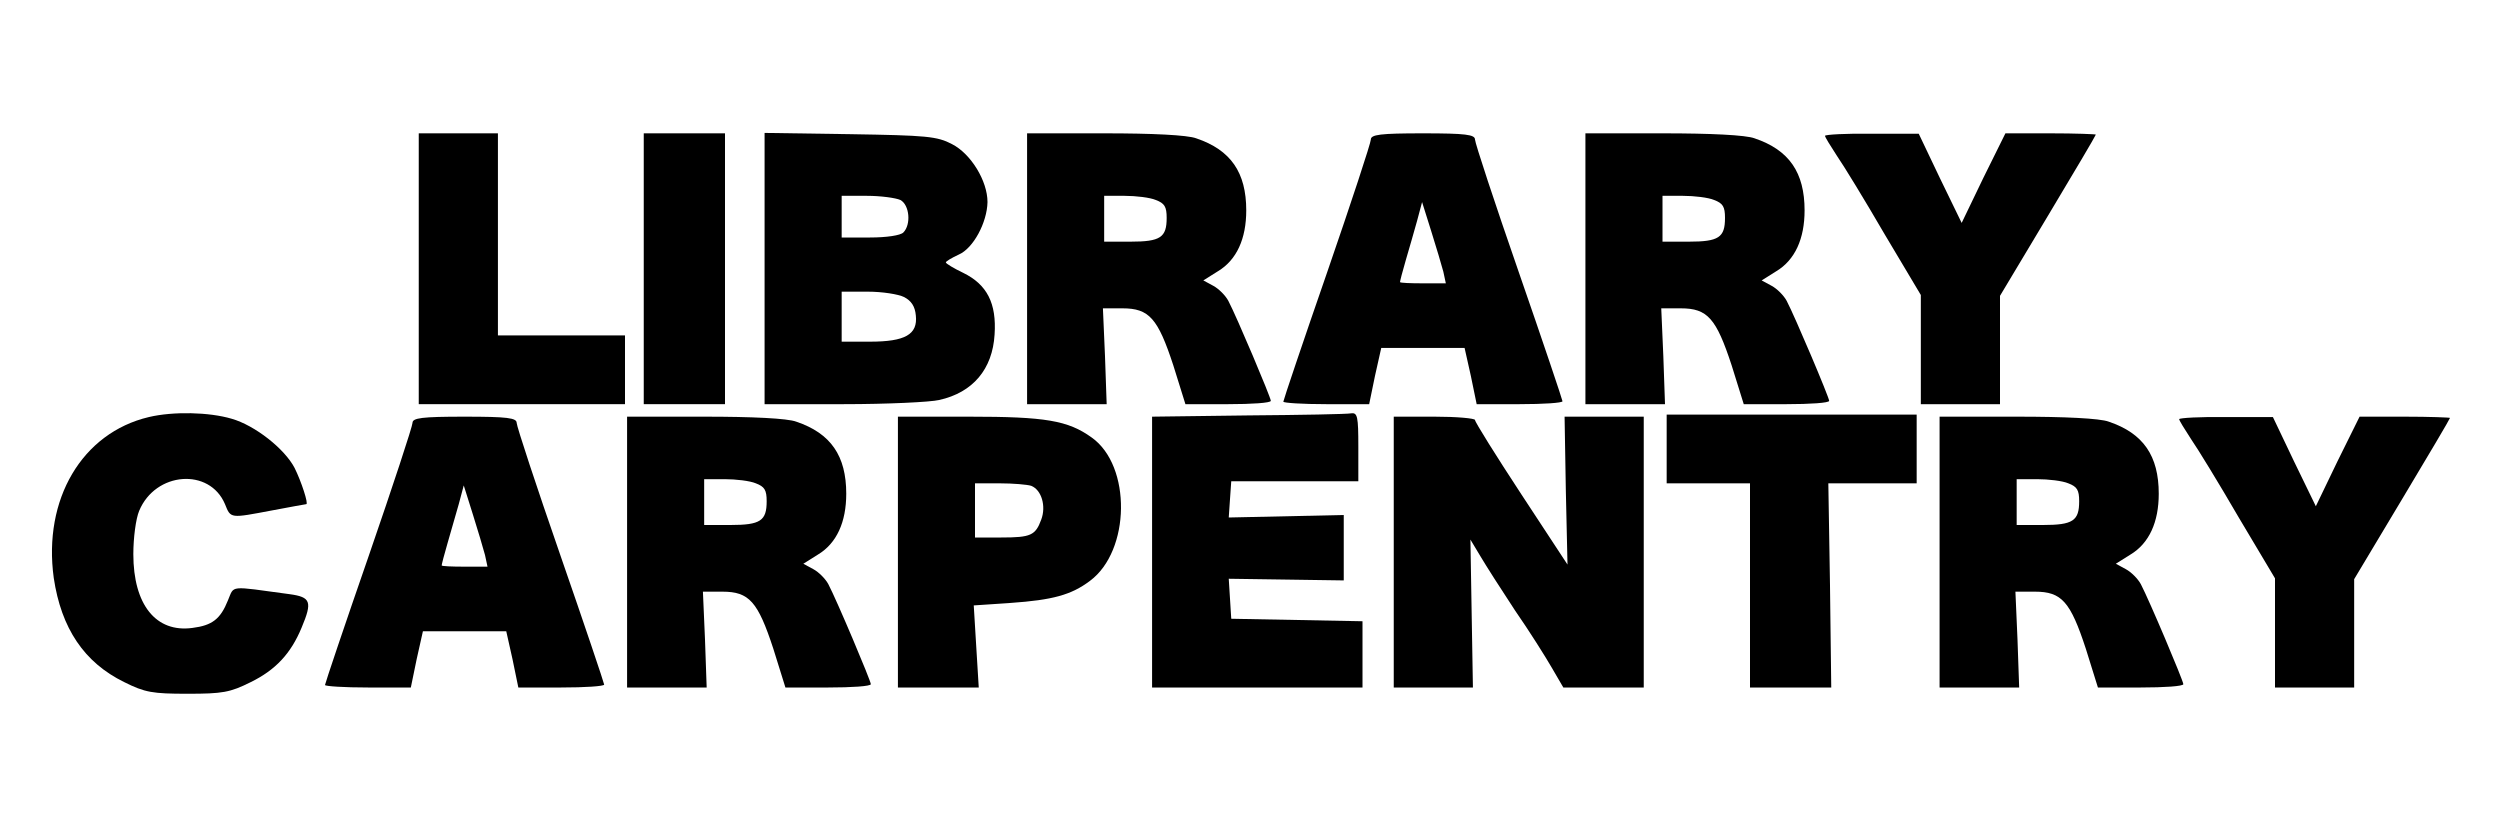
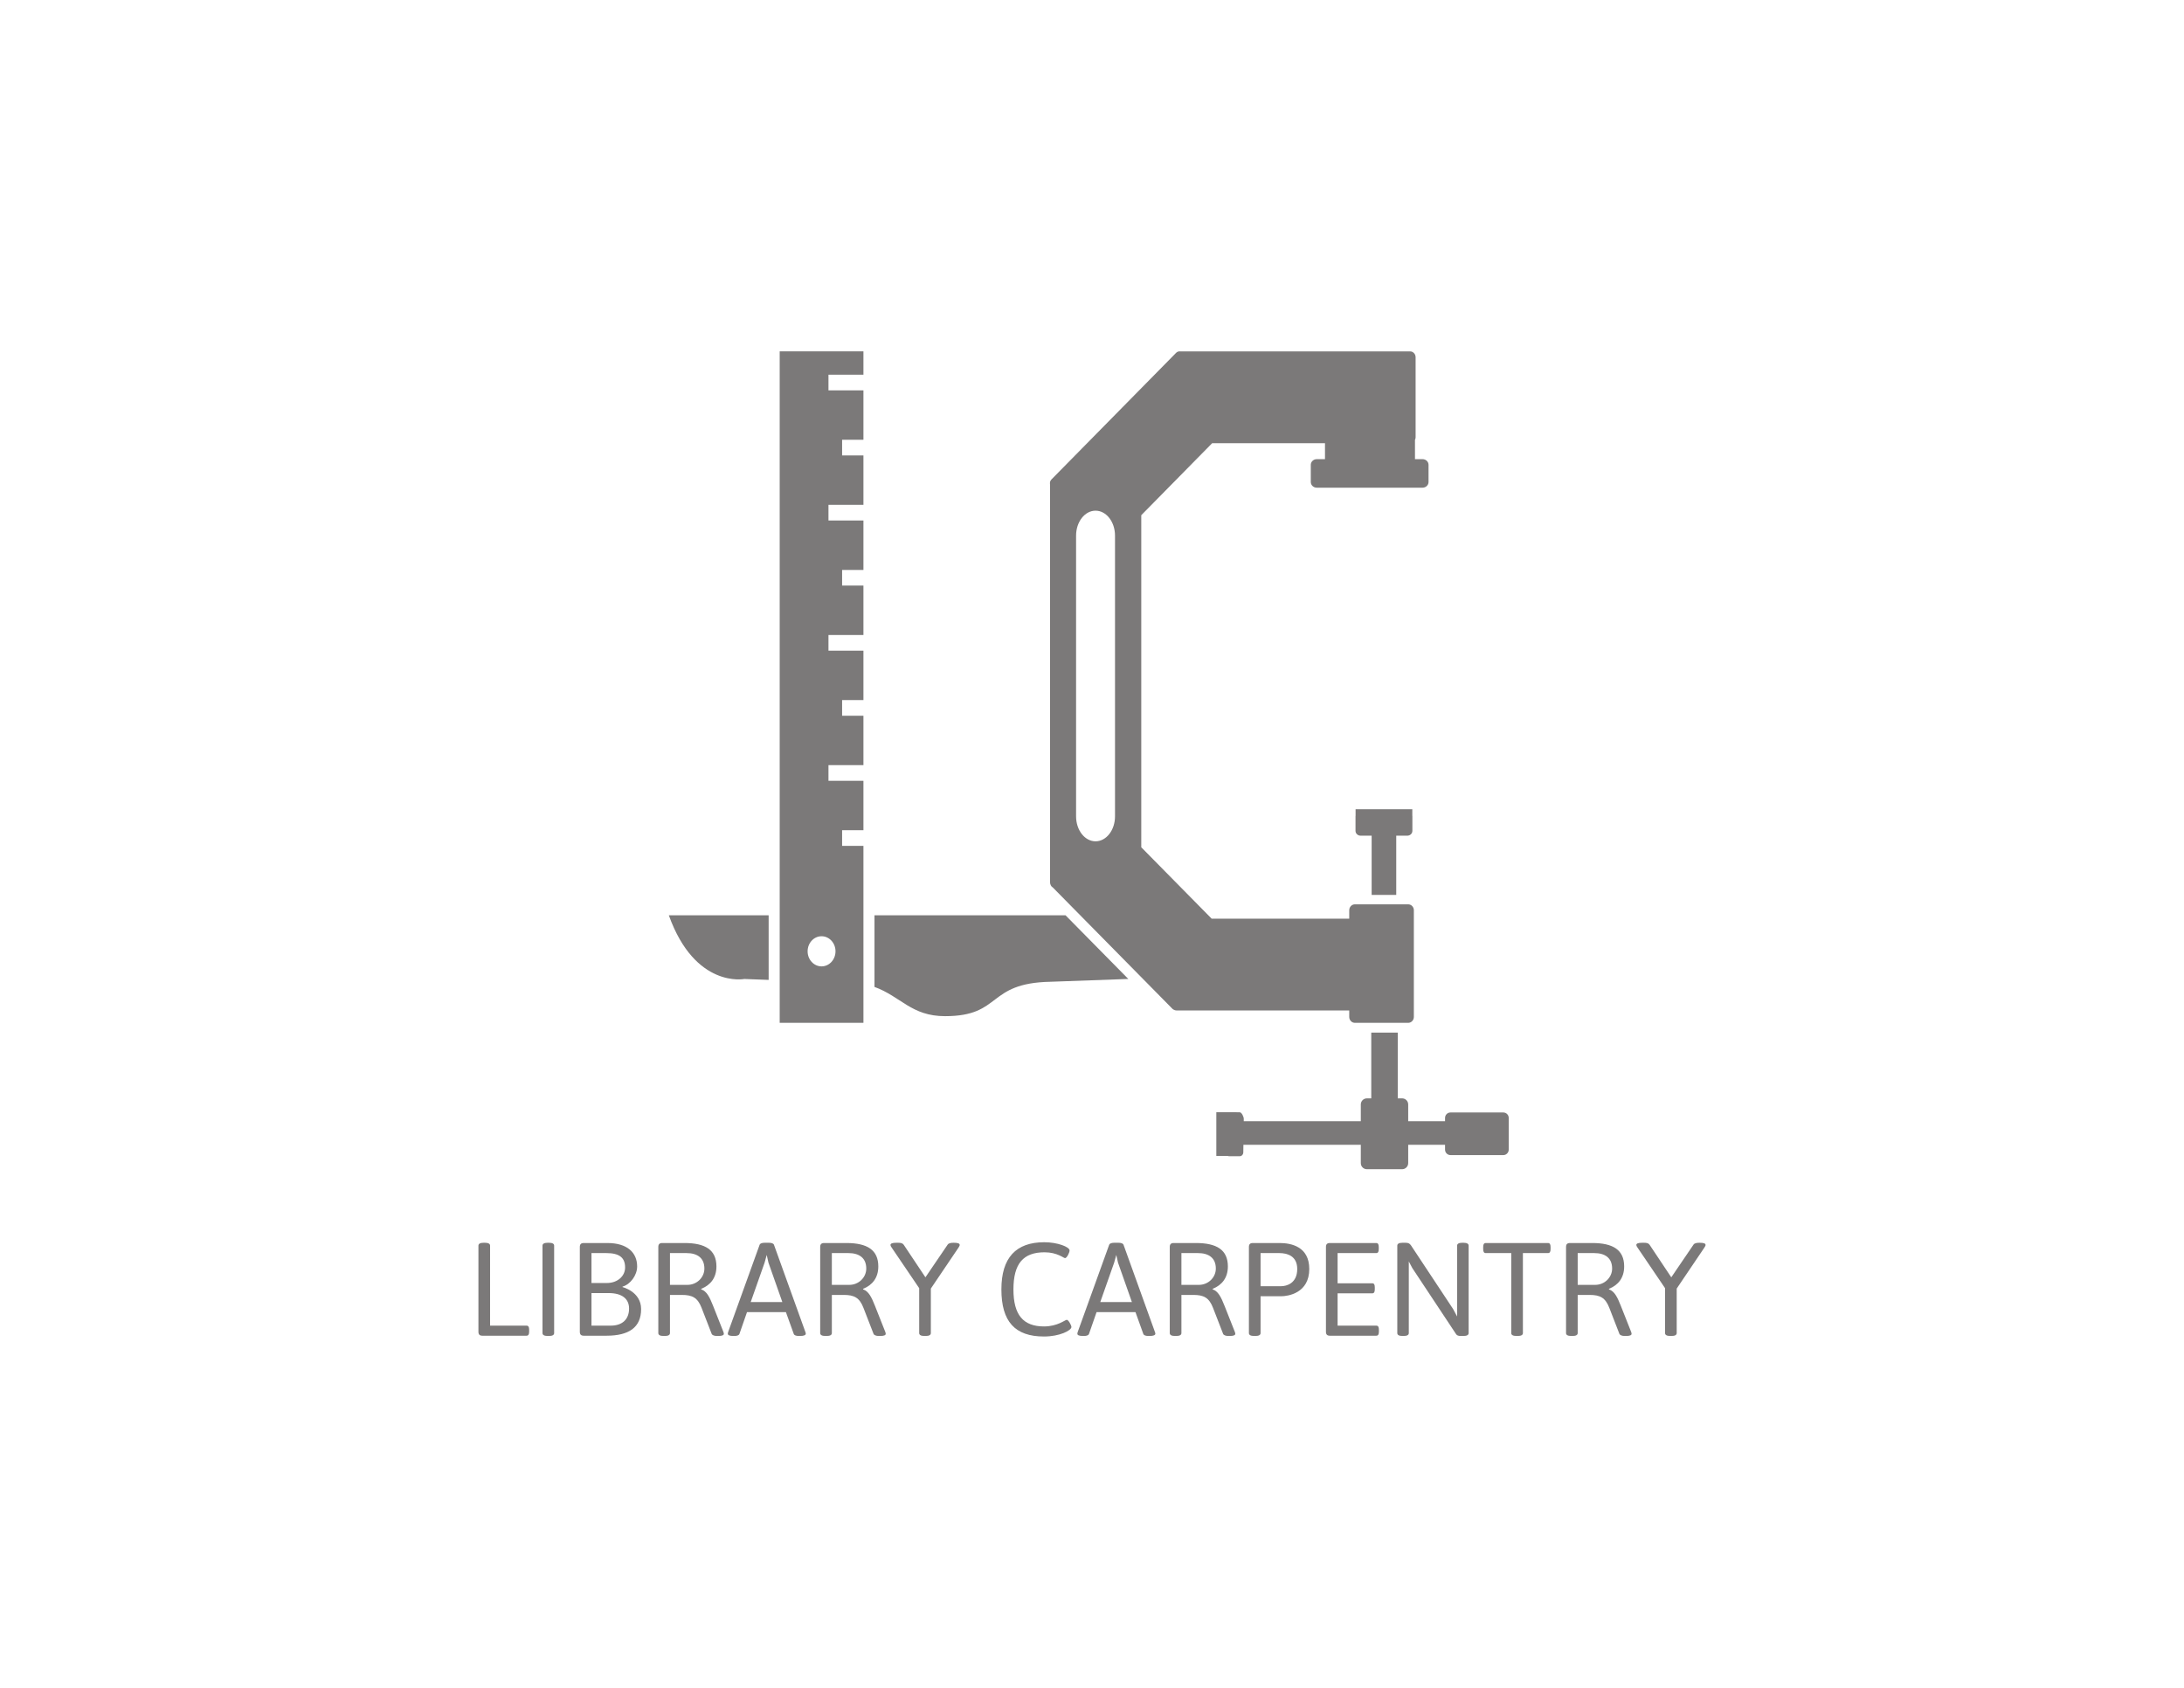
- <svg xmlns="http://www.w3.org/2000/svg" version="1.0" width="600pt" height="200pt" viewBox="0 0 600 200" preserveAspectRatio="xMidYMid meet">
-   <g transform="translate(0,200) scale(0.1,-0.1)" fill="#000000" stroke="none">
-     <path d="M1005 1355 l0 -325 248 0 247 0 0 83 0 82 -152 0 -153 0 0 243 0 242 -95 0 -95 0 0 -325z" />
-     <path d="M1545 1355 l0 -325 98 0 97 0 0 325 0 325 -97 0 -98 0 0 -325z" />
-     <path d="M1835 1356 l0 -326 190 0 c105 0 208 5 229 10 81 18 128 74 133 157 5 75 -18 120 -75 148 -23 11 -41 22 -42 25 0 3 14 11 31 19 35 15 68 77 69 126 0 51 -40 116 -85 139 -36 19 -61 21 -245 24 l-205 3 0 -325z m326 164 c22 -12 26 -59 7 -78 -7 -7 -40 -12 -80 -12 l-68 0 0 50 0 50 61 0 c33 0 69 -5 80 -10z m9 -233 c17 -9 26 -22 28 -44 5 -46 -26 -63 -110 -63 l-68 0 0 60 0 60 63 0 c34 0 73 -6 87 -13z" />
-     <path d="M2465 1355 l0 -325 96 0 95 0 -4 115 -5 115 47 0 c64 0 85 -24 122 -137 l29 -93 103 0 c56 0 102 3 102 8 0 8 -82 202 -102 240 -7 13 -23 29 -36 36 l-24 13 35 22 c45 27 68 78 68 146 0 91 -37 145 -120 173 -21 8 -106 12 -220 12 l-186 0 0 -325z m309 165 c21 -8 26 -16 26 -43 0 -47 -15 -57 -87 -57 l-63 0 0 55 0 55 49 0 c27 0 61 -4 75 -10z" />
-     <path d="M3290 1665 c0 -8 -47 -151 -105 -319 -58 -167 -105 -307 -105 -310 0 -3 46 -6 103 -6 l103 0 14 68 15 67 100 0 100 0 15 -67 14 -68 103 0 c57 0 103 3 103 7 0 3 -47 143 -105 310 -58 167 -105 310 -105 318 0 12 -22 15 -125 15 -103 0 -125 -3 -125 -15z m174 -317 l6 -28 -55 0 c-30 0 -55 1 -55 3 0 2 6 26 14 53 8 27 20 69 27 94 l12 45 22 -70 c12 -38 25 -82 29 -97z" />
-     <path d="M3805 1355 l0 -325 96 0 95 0 -4 115 -5 115 47 0 c64 0 85 -24 122 -137 l29 -93 103 0 c56 0 102 3 102 8 0 8 -82 202 -102 240 -7 13 -23 29 -36 36 l-24 13 35 22 c45 27 68 78 68 146 0 91 -37 145 -120 173 -21 8 -106 12 -220 12 l-186 0 0 -325z m309 165 c21 -8 26 -16 26 -43 0 -47 -15 -57 -87 -57 l-63 0 0 55 0 55 49 0 c27 0 61 -4 75 -10z" />
-     <path d="M4380 1674 c0 -3 13 -24 28 -47 16 -23 68 -108 115 -189 l87 -146 0 -131 0 -131 95 0 95 0 0 130 0 130 115 192 c63 105 115 193 115 195 0 1 -49 3 -109 3 l-108 0 -53 -107 -52 -108 -52 107 -51 107 -112 0 c-62 1 -113 -2 -113 -5z" />
-     <path d="M357 999 c-160 -38 -254 -197 -228 -386 18 -121 73 -203 169 -250 50 -25 68 -28 152 -28 84 0 102 3 152 28 59 29 96 68 122 131 26 62 22 73 -29 80 -148 20 -132 22 -148 -15 -18 -45 -38 -60 -85 -66 -88 -12 -142 56 -142 177 0 39 6 85 14 104 39 94 169 104 206 16 14 -35 12 -34 113 -15 43 8 80 15 82 15 6 0 -12 55 -28 87 -24 46 -95 102 -151 118 -54 16 -140 18 -199 4z" />
-     <path d="M2995 1003 l-230 -3 0 -325 0 -325 253 0 252 0 0 80 0 79 -157 3 -158 3 -3 48 -3 48 138 -2 138 -2 0 78 0 79 -138 -3 -138 -3 3 44 3 43 153 0 152 0 0 83 c0 72 -2 82 -17 80 -10 -2 -121 -4 -248 -5z" />
-     <path d="M4000 923 l0 -83 100 0 100 0 0 -245 0 -245 98 0 97 0 -3 245 -4 245 106 0 106 0 0 83 0 82 -300 0 -300 0 0 -82z" />
-     <path d="M990 985 c0 -8 -47 -151 -105 -319 -58 -167 -105 -307 -105 -310 0 -3 46 -6 103 -6 l103 0 14 68 15 67 100 0 100 0 15 -67 14 -68 103 0 c57 0 103 3 103 7 0 3 -47 143 -105 310 -58 167 -105 310 -105 318 0 12 -22 15 -125 15 -103 0 -125 -3 -125 -15z m174 -317 l6 -28 -55 0 c-30 0 -55 1 -55 3 0 2 6 26 14 53 8 27 20 69 27 94 l12 45 22 -70 c12 -38 25 -82 29 -97z" />
-     <path d="M1505 675 l0 -325 96 0 95 0 -4 115 -5 115 47 0 c64 0 85 -24 122 -137 l29 -93 103 0 c56 0 102 3 102 8 0 8 -82 202 -102 240 -7 13 -23 29 -36 36 l-24 13 35 22 c45 27 68 78 68 146 0 91 -37 145 -120 173 -21 8 -106 12 -220 12 l-186 0 0 -325z m309 165 c21 -8 26 -16 26 -43 0 -47 -15 -57 -87 -57 l-63 0 0 55 0 55 49 0 c27 0 61 -4 75 -10z" />
-     <path d="M2155 675 l0 -325 97 0 97 0 -6 98 -6 99 89 6 c100 7 145 19 190 53 97 72 100 276 4 344 -57 41 -111 50 -294 50 l-171 0 0 -325z m320 159 c25 -10 36 -49 24 -81 -14 -38 -25 -43 -96 -43 l-63 0 0 65 0 65 59 0 c33 0 67 -3 76 -6z" />
-     <path d="M3345 675 l0 -325 95 0 95 0 -3 177 -3 178 24 -40 c13 -22 50 -80 83 -130 34 -49 73 -111 88 -137 l28 -48 96 0 97 0 0 325 0 325 -95 0 -95 0 3 -177 4 -178 -111 169 c-61 93 -111 173 -111 178 0 4 -44 8 -97 8 l-98 0 0 -325z" />
-     <path d="M4655 675 l0 -325 96 0 95 0 -4 115 -5 115 47 0 c64 0 85 -24 122 -137 l29 -93 103 0 c56 0 102 3 102 8 0 8 -82 202 -102 240 -7 13 -23 29 -36 36 l-24 13 35 22 c45 27 68 78 68 146 0 91 -37 145 -120 173 -21 8 -106 12 -220 12 l-186 0 0 -325z m309 165 c21 -8 26 -16 26 -43 0 -47 -15 -57 -87 -57 l-63 0 0 55 0 55 49 0 c27 0 61 -4 75 -10z" />
-     <path d="M5230 994 c0 -3 13 -24 28 -47 16 -23 68 -108 115 -189 l87 -146 0 -131 0 -131 95 0 95 0 0 130 0 130 115 192 c63 105 115 193 115 195 0 1 -49 3 -109 3 l-108 0 -53 -107 -52 -108 -52 107 -51 107 -112 0 c-62 1 -113 -2 -113 -5z" />
+ <svg xmlns="http://www.w3.org/2000/svg" id="svg3336" version="1.1" xml:space="preserve" width="990" height="765" viewBox="0 0 990 765">
+   <defs id="defs3340">
+     <clipPath clipPathUnits="userSpaceOnUse" id="clipPath3350">
+       <path d="M 0,612 792,612 792,0 0,0 0,612 Z" id="path3352" />
+     </clipPath>
+   </defs>
+   <g id="g3344" transform="matrix(1.25,0,0,-1.25,0,765)">
+     <g id="g3346">
+       <g id="g3348" clip-path="url(#clipPath3350)">
+         <g id="g3354" transform="translate(173.498,160.3262)">
+           <path d="m 0,0 c 0,0.672 0.576,1.057 1.922,1.057 l 0.383,0 c 1.343,0 1.92,-0.385 1.92,-1.057 l 0,-28.994 13.201,0 c 0.672,0 0.961,-0.432 0.961,-1.442 l 0,-0.767 c 0,-1.008 -0.289,-1.44 -0.961,-1.44 l -15.985,0 C 0.434,-32.643 0,-32.211 0,-31.203 L 0,0 Z" style="fill:#7b7979;fill-opacity:1;fill-rule:nonzero;stroke:none" id="path3356" />
+         </g>
+         <g id="g3358" transform="translate(196.7305,160.3262)">
+           <path d="m 0,0 c 0,0.672 0.576,1.057 1.92,1.057 l 0.385,0 c 1.343,0 1.92,-0.385 1.92,-1.057 l 0,-31.684 c 0,-0.671 -0.577,-1.054 -1.92,-1.054 l -0.385,0 c -1.344,0 -1.92,0.383 -1.92,1.054 L 0,0 Z" style="fill:#7b7979;fill-opacity:1;fill-rule:nonzero;stroke:none" id="path3360" />
+         </g>
+         <g id="g3362" transform="translate(221.5,131.332)">
+           <path d="m 0,0 c 4.271,0 6.625,2.4 6.625,6.191 0,3.506 -2.496,5.618 -7.441,5.618 l -6.192,0 L -7.008,0 0,0 Z m -1.439,15.457 c 3.886,0 6.623,2.496 6.623,5.617 0,3.551 -2.016,5.233 -6.817,5.233 l -5.375,0 0,-10.85 5.569,0 z m -9.793,13.057 c 0,1.007 0.431,1.441 1.439,1.441 l 8.594,0 c 7.152,0 10.752,-3.457 10.752,-8.498 0,-3.217 -2.496,-6.527 -5.282,-7.297 l 0,-0.191 c 0,0 6.721,-1.633 6.721,-7.969 0,-6.672 -4.463,-9.648 -12.529,-9.648 l -8.256,0 c -1.008,0 -1.439,0.431 -1.439,1.439 l 0,30.723 z" style="fill:#7b7979;fill-opacity:1;fill-rule:nonzero;stroke:none" id="path3364" />
+         </g>
+         <g id="g3366" transform="translate(249.291,146.1172)">
+           <path d="m 0,0 c 3.457,0 6.145,2.736 6.145,5.904 0,3.889 -2.592,5.617 -6.481,5.617 l -6,0 L -6.336,0 0,0 Z m -10.561,13.729 c 0,1.007 0.432,1.441 1.44,1.441 l 8.064,0 c 7.491,0 11.571,-2.449 11.571,-8.498 0,-4.127 -2.16,-6.768 -5.522,-8.111 l 0,-0.194 c 2.018,-0.672 3.072,-2.832 4.321,-6 l 3.744,-9.457 c 0.097,-0.287 0.144,-0.527 0.144,-0.672 0,-0.48 -0.623,-0.767 -2.015,-0.767 l -0.481,0 c -0.959,0 -1.728,0.287 -1.92,0.767 l -3.648,9.408 c -1.44,3.745 -3.408,4.706 -7.153,4.706 l -4.32,0 0,-13.827 c 0,-0.671 -0.576,-1.054 -1.92,-1.054 l -0.385,0 c -1.343,0 -1.92,0.383 -1.92,1.054 l 0,31.204 z" style="fill:#7b7979;fill-opacity:1;fill-rule:nonzero;stroke:none" id="path3368" />
+         </g>
+         <g id="g3370" transform="translate(283.707,139.877)">
+           <path d="M 0,0 -5.041,14.305 -5.664,17.09 -6.432,14.305 -11.473,0 0,0 Z m -19.633,-10.801 11.377,31.537 c 0.192,0.577 0.959,0.77 1.92,0.77 l 1.391,0 c 0.961,0 1.728,-0.193 1.922,-0.77 L 8.354,-10.85 c 0.095,-0.24 0.142,-0.431 0.142,-0.623 0,-0.48 -0.623,-0.816 -2.064,-0.816 l -0.383,0 c -0.961,0 -1.729,0.191 -1.92,0.768 l -2.832,7.873 -14.113,0 -2.737,-7.873 c -0.193,-0.577 -0.961,-0.768 -1.92,-0.768 l -0.24,0 c -1.441,0 -2.064,0.287 -2.064,0.816 0,0.192 0.047,0.383 0.144,0.672" style="fill:#7b7979;fill-opacity:1;fill-rule:nonzero;stroke:none" id="path3372" />
+         </g>
+         <g id="g3374" transform="translate(307.9941,146.1172)">
+           <path d="m 0,0 c 3.457,0 6.145,2.736 6.145,5.904 0,3.889 -2.592,5.617 -6.481,5.617 l -6,0 L -6.336,0 0,0 Z m -10.561,13.729 c 0,1.007 0.432,1.441 1.44,1.441 l 8.064,0 c 7.489,0 11.571,-2.449 11.571,-8.498 0,-4.127 -2.162,-6.768 -5.522,-8.111 l 0,-0.194 c 2.016,-0.672 3.072,-2.832 4.321,-6 l 3.744,-9.457 c 0.095,-0.287 0.144,-0.527 0.144,-0.672 0,-0.48 -0.625,-0.767 -2.015,-0.767 l -0.481,0 c -0.961,0 -1.728,0.287 -1.92,0.767 l -3.648,9.408 c -1.442,3.745 -3.408,4.706 -7.153,4.706 l -4.32,0 0,-13.827 c 0,-0.671 -0.576,-1.054 -1.922,-1.054 l -0.383,0 c -1.343,0 -1.92,0.383 -1.92,1.054 l 0,31.204 z" style="fill:#7b7979;fill-opacity:1;fill-rule:nonzero;stroke:none" id="path3376" />
+         </g>
+         <g id="g3378" transform="translate(333.3359,144.916)">
+           <path d="m 0,0 -10.031,14.785 c -0.24,0.338 -0.385,0.625 -0.385,0.865 0,0.528 0.576,0.817 2.209,0.817 l 0.527,0 c 1.008,0 1.68,-0.145 2.065,-0.721 L 2.258,3.938 10.322,15.795 c 0.336,0.527 1.199,0.672 2.16,0.672 1.584,0 2.207,-0.24 2.207,-0.817 0,-0.24 -0.191,-0.527 -0.382,-0.865 L 4.225,-0.143 l 0,-16.13 c 0,-0.672 -0.577,-1.055 -1.92,-1.055 l -0.383,0 C 0.576,-17.328 0,-16.945 0,-16.273 L 0,0 Z" style="fill:#7b7979;fill-opacity:1;fill-rule:nonzero;stroke:none" id="path3380" />
+         </g>
+         <g id="g3382" transform="translate(378.6973,161.5742)">
+           <path d="m 0,0 c 4.752,0 9.168,-1.68 9.168,-2.977 0,-0.816 -1.008,-2.783 -1.633,-2.783 -0.527,0 -2.832,2.112 -7.439,2.112 -7.682,0 -11.282,-4.032 -11.282,-13.489 0,-9.217 3.553,-13.394 11.088,-13.394 4.946,0 7.633,2.4 8.258,2.4 0.623,0 1.68,-2.015 1.68,-2.592 0,-1.297 -4.32,-3.457 -9.938,-3.457 -10.511,0 -15.457,5.377 -15.457,17.09 C -15.555,-5.617 -10.273,0 0,0" style="fill:#7b7979;fill-opacity:1;fill-rule:nonzero;stroke:none" id="path3384" />
+         </g>
+         <g id="g3386" transform="translate(410.4727,139.877)">
+           <path d="M 0,0 -5.041,14.305 -5.664,17.09 -6.434,14.305 -11.473,0 0,0 Z m -19.635,-10.801 11.377,31.537 c 0.194,0.577 0.961,0.77 1.92,0.77 l 1.393,0 c 0.961,0 1.728,-0.193 1.92,-0.77 L 8.352,-10.85 c 0.097,-0.24 0.144,-0.431 0.144,-0.623 0,-0.48 -0.623,-0.816 -2.064,-0.816 l -0.383,0 c -0.961,0 -1.729,0.191 -1.922,0.768 l -2.832,7.873 -14.113,0 -2.737,-7.873 c -0.191,-0.577 -0.959,-0.768 -1.92,-0.768 l -0.24,0 c -1.439,0 -2.062,0.287 -2.062,0.816 0,0.192 0.047,0.383 0.142,0.672" style="fill:#7b7979;fill-opacity:1;fill-rule:nonzero;stroke:none" id="path3388" />
+         </g>
+         <g id="g3390" transform="translate(434.7598,146.1172)">
+           <path d="m 0,0 c 3.457,0 6.145,2.736 6.145,5.904 0,3.889 -2.592,5.617 -6.481,5.617 l -6,0 L -6.336,0 0,0 Z m -10.561,13.729 c 0,1.007 0.432,1.441 1.44,1.441 l 8.064,0 c 7.489,0 11.571,-2.449 11.571,-8.498 0,-4.127 -2.162,-6.768 -5.522,-8.111 l 0,-0.194 c 2.016,-0.672 3.072,-2.832 4.321,-6 l 3.744,-9.457 c 0.095,-0.287 0.144,-0.527 0.144,-0.672 0,-0.48 -0.625,-0.767 -2.015,-0.767 l -0.481,0 c -0.961,0 -1.728,0.287 -1.92,0.767 l -3.648,9.408 c -1.442,3.745 -3.408,4.706 -7.153,4.706 l -4.32,0 0,-13.827 c 0,-0.671 -0.576,-1.054 -1.922,-1.054 l -0.383,0 c -1.343,0 -1.92,0.383 -1.92,1.054 l 0,31.204 z" style="fill:#7b7979;fill-opacity:1;fill-rule:nonzero;stroke:none" id="path3392" />
+         </g>
+         <g id="g3394" transform="translate(464.6152,145.6367)">
+           <path d="m 0,0 c 1.92,0 5.809,1.008 5.809,6.24 0,4.752 -3.649,5.762 -6.481,5.762 l -6.816,0 L -7.488,0 0,0 Z m -11.713,14.209 c 0,1.008 0.432,1.441 1.44,1.441 l 9.744,0 c 4.129,0 10.705,-1.296 10.705,-9.41 0,-8.785 -7.729,-9.888 -10.225,-9.888 l -7.439,0 0,-13.346 c 0,-0.672 -0.576,-1.055 -1.92,-1.055 l -0.385,0 c -1.344,0 -1.92,0.383 -1.92,1.055 l 0,31.203 z" style="fill:#7b7979;fill-opacity:1;fill-rule:nonzero;stroke:none" id="path3396" />
+         </g>
+         <g id="g3398" transform="translate(480.8379,159.8457)">
+           <path d="m 0,0 c 0,1.008 0.432,1.441 1.439,1.441 l 16.754,0 c 0.672,0 0.959,-0.433 0.959,-1.441 l 0,-0.768 c 0,-1.007 -0.287,-1.439 -0.959,-1.439 l -13.968,0 0,-10.945 12.527,0 c 0.674,0 0.961,-0.432 0.961,-1.442 l 0,-0.767 c 0,-1.008 -0.287,-1.44 -0.961,-1.44 l -12.527,0 0,-11.713 14.015,0 c 0.672,0 0.961,-0.431 0.961,-1.441 l 0,-0.768 c 0,-1.007 -0.289,-1.439 -0.961,-1.439 l -16.801,0 C 0.432,-32.162 0,-31.73 0,-30.723 L 0,0 Z" style="fill:#7b7979;fill-opacity:1;fill-rule:nonzero;stroke:none" id="path3400" />
+         </g>
+         <g id="g3402" transform="translate(506.709,160.3262)">
+           <path d="m 0,0 c 0,0.672 0.576,1.057 1.92,1.057 l 1.008,0 c 1.056,0 1.537,-0.241 2.015,-0.912 l 15.315,-23.139 1.439,-2.688 0,25.682 c 0,0.672 0.576,1.057 1.92,1.057 l 0.336,0 c 1.346,0 1.922,-0.385 1.922,-1.057 l 0,-31.684 c 0,-0.671 -0.576,-1.054 -1.922,-1.054 l -0.959,0 c -0.912,0 -1.392,0.24 -1.68,0.672 L 5.473,-8.16 l -1.297,2.447 0,-25.971 c 0,-0.671 -0.576,-1.054 -1.92,-1.054 l -0.336,0 c -1.344,0 -1.92,0.383 -1.92,1.054 L 0,0 Z" style="fill:#7b7979;fill-opacity:1;fill-rule:nonzero;stroke:none" id="path3404" />
+         </g>
+         <g id="g3406" transform="translate(548.0371,157.6387)">
+           <path d="m 0,0 -9.217,0 c -0.672,0 -0.961,0.432 -0.961,1.439 l 0,0.768 c 0,1.008 0.289,1.441 0.961,1.441 l 22.514,0 c 0.672,0 0.961,-0.433 0.961,-1.441 l 0,-0.768 C 14.258,0.432 13.969,0 13.297,0 l -9.072,0 0,-28.996 c 0,-0.672 -0.577,-1.055 -1.92,-1.055 l -0.385,0 c -1.344,0 -1.92,0.383 -1.92,1.055 L 0,0 Z" style="fill:#7b7979;fill-opacity:1;fill-rule:nonzero;stroke:none" id="path3408" />
+         </g>
+         <g id="g3410" transform="translate(578.4707,146.1172)">
+           <path d="m 0,0 c 3.455,0 6.145,2.736 6.145,5.904 0,3.889 -2.594,5.617 -6.483,5.617 l -6,0 L -6.338,0 0,0 Z m -10.563,13.729 c 0,1.007 0.434,1.441 1.442,1.441 l 8.064,0 c 7.489,0 11.569,-2.449 11.569,-8.498 0,-4.127 -2.16,-6.768 -5.52,-8.111 l 0,-0.194 c 2.016,-0.672 3.072,-2.832 4.321,-6 l 3.744,-9.457 c 0.095,-0.287 0.144,-0.527 0.144,-0.672 0,-0.48 -0.625,-0.767 -2.017,-0.767 l -0.481,0 c -0.959,0 -1.726,0.287 -1.92,0.767 l -3.648,9.408 c -1.44,3.745 -3.408,4.706 -7.153,4.706 l -4.32,0 0,-13.827 c 0,-0.671 -0.576,-1.054 -1.92,-1.054 l -0.385,0 c -1.343,0 -1.92,0.383 -1.92,1.054 l 0,31.204 z" style="fill:#7b7979;fill-opacity:1;fill-rule:nonzero;stroke:none" id="path3412" />
+         </g>
+         <g id="g3414" transform="translate(603.8125,144.916)">
+           <path d="m 0,0 -10.033,14.785 c -0.24,0.338 -0.383,0.625 -0.383,0.865 0,0.528 0.576,0.817 2.207,0.817 l 0.529,0 c 1.008,0 1.68,-0.145 2.063,-0.721 L 2.256,3.938 10.32,15.795 c 0.336,0.527 1.201,0.672 2.16,0.672 1.586,0 2.209,-0.24 2.209,-0.817 0,-0.24 -0.191,-0.527 -0.384,-0.865 l -10.08,-14.928 0,-16.13 c 0,-0.672 -0.577,-1.055 -1.92,-1.055 l -0.385,0 c -1.344,0 -1.92,0.383 -1.92,1.055 L 0,0 Z" style="fill:#7b7979;fill-opacity:1;fill-rule:nonzero;stroke:none" id="path3416" />
+         </g>
+         <g id="g3418" transform="translate(545.1367,208.623)">
+           <path d="m 0,0 -19.125,0 c -1.098,0 -1.984,-0.885 -1.984,-1.979 l 0,-1.175 -13.364,0 0,6.064 c 0,1.221 -0.984,2.209 -2.199,2.209 l -1.59,0 0,23.838 -9.605,0 0,-23.838 -1.59,0 c -1.217,0 -2.199,-0.988 -2.199,-2.209 l 0,-6.064 -42.451,0 0.009,0.81 c 0,0.791 -0.748,2.407 -1.461,2.407 l -1.14,0 0,0.023 -7.354,-0.002 0,-15.854 4.178,0 c 0.131,-0.048 0.266,-0.091 0.41,-0.091 l 3.906,0 c 0.713,0 1.288,0.642 1.288,1.433 l 0.041,2.709 42.574,0 0,-6.642 c 0,-1.221 0.982,-2.209 2.199,-2.209 l 12.785,0 c 1.215,0 2.199,0.988 2.199,2.209 l 0,6.642 13.364,0 0,-1.754 c 0,-1.093 0.886,-1.978 1.984,-1.978 l 19.125,0 c 1.096,0 1.984,0.885 1.984,1.978 l 0,11.494 C 1.984,-0.885 1.096,0 0,0" style="fill:#7b7979;fill-opacity:1;fill-rule:nonzero;stroke:none" id="path3420" />
+         </g>
+         <g id="g3422" transform="translate(278.7402,280.1211)">
+           <path d="m 0,0 -36.197,0 c 9.541,-26.602 27.375,-23.092 27.375,-23.092 L 0,-23.428 0,0 Z" style="fill:#7b7979;fill-opacity:1;fill-rule:nonzero;stroke:none" id="path3424" />
+         </g>
+         <g id="g3426" transform="translate(302.9863,267.0625)">
+           <path d="m 0,0 c 0,-3.016 -2.264,-5.463 -5.059,-5.463 -2.791,0 -5.056,2.447 -5.056,5.463 0,3.016 2.265,5.461 5.056,5.461 C -2.264,5.461 0,3.016 0,0 m 10.129,209.074 0,8.469 -30.371,0 0,-243.479 30.371,0 0,64.17 -7.734,0 0,5.678 7.734,0 0,17.916 -12.682,0 0,5.68 12.682,0 0,17.914 -7.734,0 0,5.68 7.734,0 0,17.914 -12.682,0 0,5.679 12.682,0 0,17.916 -7.734,0 0,5.678 7.734,0 0,17.916 -12.682,0 0,5.678 12.682,0 0,17.916 -7.734,0 0,5.68 7.734,0 0,17.916 -12.682,0 0,5.679 12.682,0 z" style="fill:#7b7979;fill-opacity:1;fill-rule:nonzero;stroke:none" id="path3428" />
+         </g>
+         <g id="g3430" transform="translate(435.0547,278.8965)">
+           <path d="m 0,0 c 0.143,0.408 0.289,0.803 0.426,1.225 l -2.629,0 L -0.996,0 0,0 Z" style="fill:#7b7979;fill-opacity:1;fill-rule:nonzero;stroke:none" id="path3432" />
+         </g>
+         <g id="g3434" transform="translate(386.4023,280.1211)">
+           <path d="m 0,0 -69.283,0 0,-25.971 c 9.594,-3.48 13.34,-10.605 25.592,-10.605 20.806,0 14.921,12.006 38.164,12.469 l 28.041,1.015 c 0,0 0.105,-0.013 0.283,-0.029 L 0,0 Z" style="fill:#7b7979;fill-opacity:1;fill-rule:nonzero;stroke:none" id="path3436" />
+         </g>
+         <g id="g3438" transform="translate(404.3438,315.9824)">
+           <path d="m 0,0 c 0,-4.99 -3.162,-9.037 -7.059,-9.037 -3.898,0 -7.058,4.047 -7.058,9.037 l 0,101.807 c 0,4.996 3.16,9.041 7.058,9.041 3.897,0 7.059,-4.045 7.059,-9.041 L 0,0 Z m 111.539,129.529 -2.76,0 0,6.955 c 0.141,0.291 0.229,0.62 0.229,0.973 l 0,29.018 c 0,1.177 -0.895,2.132 -1.998,2.132 l -83.301,0 c -0.57,0.063 -1.135,-0.097 -1.537,-0.509 l -45.256,-45.959 c -0.441,-0.45 -0.592,-1.09 -0.486,-1.735 l 0,-144.162 c 0,-0.926 0.422,-1.707 1.007,-2.008 l 43.399,-44.015 c 0.137,-0.137 0.295,-0.235 0.461,-0.313 0.289,-0.168 0.613,-0.271 0.965,-0.271 l 62.677,0 0,-2.338 c 0,-1.188 0.916,-2.152 2.045,-2.152 l 19.344,0 c 1.131,0 2.045,0.964 2.045,2.152 l 0,38.664 c 0,1.189 -0.914,2.152 -2.045,2.152 l -19.344,0 c -1.129,0 -2.045,-0.963 -2.045,-2.152 l 0,-3.047 -49.89,0 -25.524,25.889 0,120.408 25.713,26.113 40.908,0 0,-5.795 -2.99,0 c -1.191,0 -2.156,-0.92 -2.156,-2.052 l 0,-6.233 c 0,-1.137 0.965,-2.055 2.156,-2.055 l 38.383,0 c 1.19,0 2.158,0.918 2.158,2.055 l 0,6.233 c 0,1.132 -0.968,2.052 -2.158,2.052" style="fill:#7b7979;fill-opacity:1;fill-rule:nonzero;stroke:none" id="path3440" />
+         </g>
+         <g id="g3442" transform="translate(493.4121,308.9863)">
+           <path d="m 0,0 3.998,0 0,-21.465 8.918,0 0,21.465 4,0 c 1.023,0 1.855,0.781 1.855,1.746 l 0,5.291 c 0,0.088 -0.015,0.174 -0.027,0.258 l 0,2.295 -20.572,0 0,-2.295 C -1.842,7.211 -1.855,7.125 -1.855,7.037 l 0,-5.291 C -1.855,0.781 -1.025,0 0,0" style="fill:#7b7979;fill-opacity:1;fill-rule:nonzero;stroke:none" id="path3444" />
+         </g>
+       </g>
+     </g>
  </g>
</svg>
